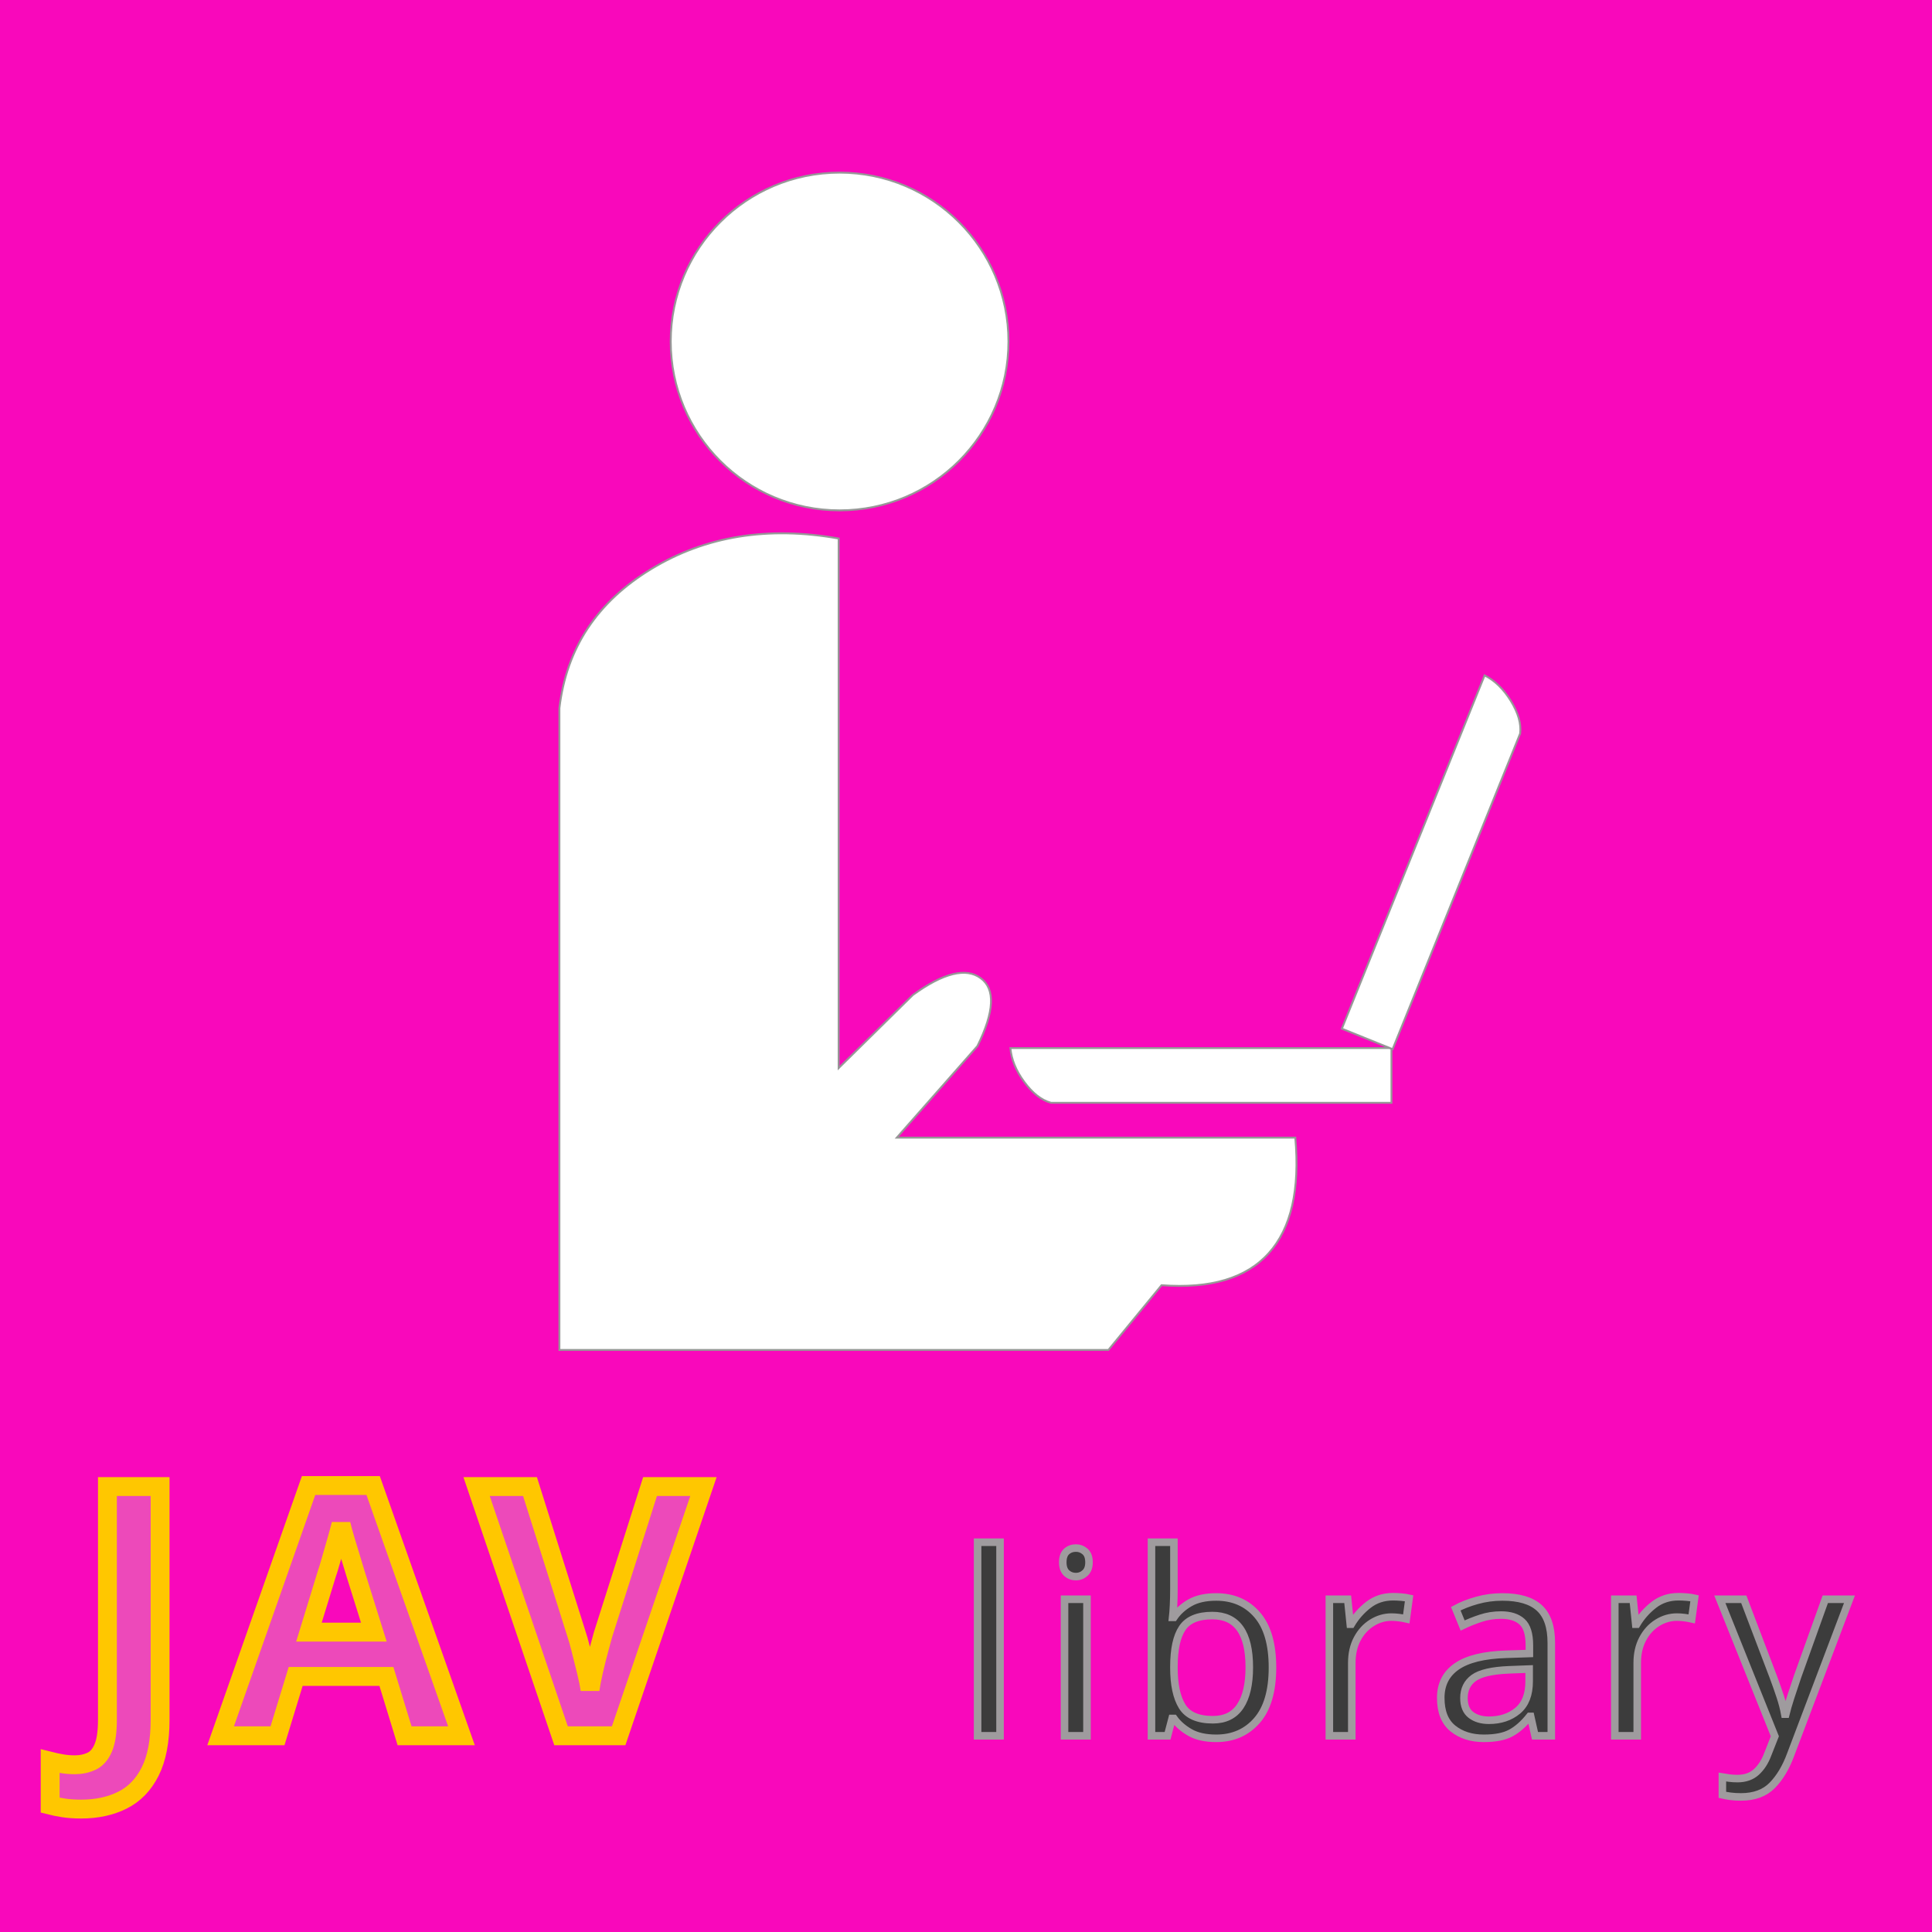
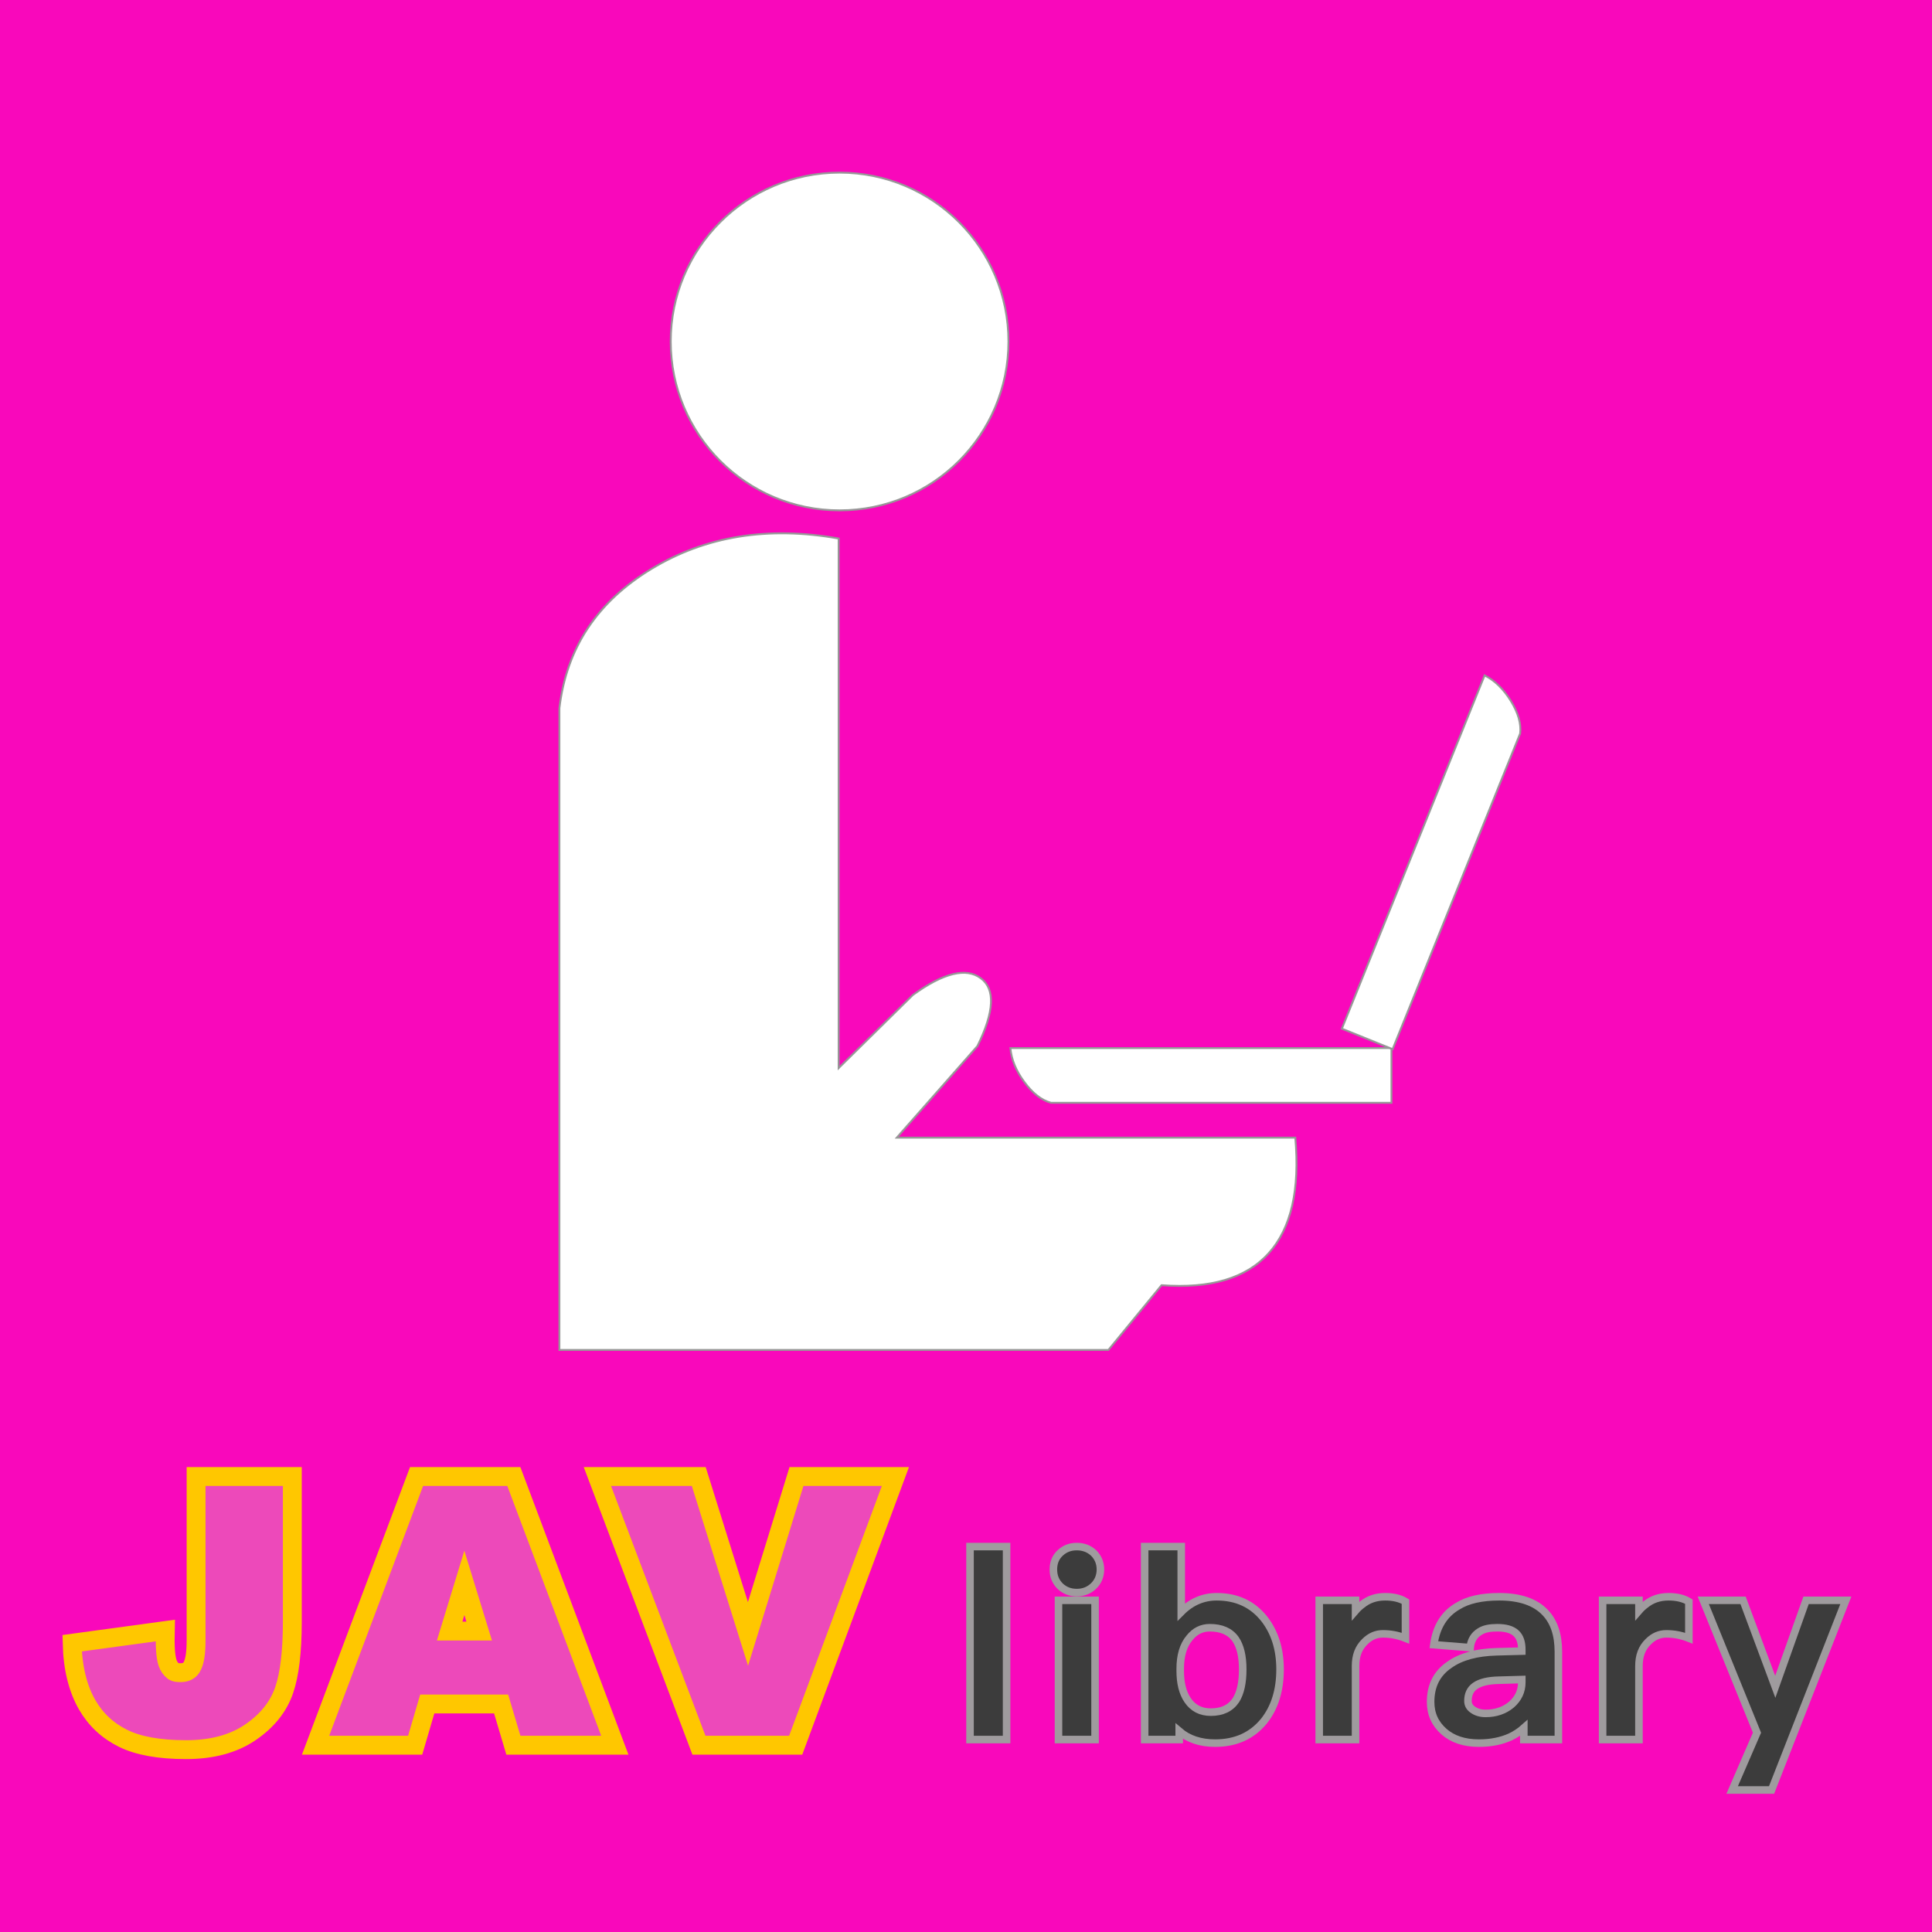
<svg xmlns="http://www.w3.org/2000/svg" width="1024px" height="1024px" viewBox="0 0 1024 1024" version="1.1">
  <g id="ICON-新版方图标" stroke="none" stroke-width="1" fill="none" fill-rule="evenodd">
    <g id="Jav.library">
      <rect id="蒙版路径" fill="#F908BB" x="0" y="0" width="1024" height="1024" />
-       <g id="编组" transform="translate(39.5, 716)">
-         <text id="library" stroke="#9F9B9E" stroke-width="4" font-family="PingFangSC-Semibold, PingFang SC" font-size="135" font-weight="500" letter-spacing="11.25" fill="#3C3C3C">
-           <tspan x="467.178" y="204">library</tspan>
-         </text>
-         <text id="JAV" stroke="#FFC700" stroke-width="10" font-family="Arial-Black, Arial Black" font-size="185" font-weight="700" letter-spacing="15.417" fill="#ED49BA">
-           <tspan x="0.777" y="204">JAV</tspan>
-         </text>
+       <g id="编组" transform="translate(43.4385, 787.5732)" fill-rule="nonzero">
+         <g id="library" transform="translate(472.689, 34.1468)" fill="#3C3C3C" stroke="#9F9B9E" stroke-width="4">
+           <path d="M17.39,-2 L17.39,100.28 L-2,100.28 L-2,-2 L17.39,-2 Z" id="路径" />
+           <path d="M44.89,26.485 L64.28,26.485 L64.28,100.28 L44.89,100.28 L44.89,26.485 Z M54.585,-2 C58.098,-2 61.119,-0.858 63.51,1.373 C65.816,3.677 67.115,6.576 67.115,10.125 C67.115,13.687 65.798,16.75 63.375,19.012 C60.977,21.249 58.105,22.385 54.585,22.385 C51.065,22.385 48.193,21.249 45.795,19.012 C43.335,16.554 42.19,13.666 42.19,10.125 C42.19,6.547 43.364,3.642 45.795,1.373 C48.193,-0.864 51.065,-2 54.585,-2 Z" id="形状" />
+           <path d="M109.955,-2 L109.955,32.65 C115.354,27.227 121.681,24.595 128.745,24.595 C139.407,24.595 147.745,28.511 153.935,36.284 C159.466,43.375 162.335,52.281 162.335,63.045 C162.335,74.232 159.454,83.412 153.797,90.484 C147.466,98.253 138.863,102.17 127.935,102.17 C120.11,102.17 113.769,100.037 108.875,95.842 L108.875,100.28 L90.565,100.28 L90.565,-2 L109.955,-2 Z M125.1,41.015 C120.733,41.015 117.205,42.804 114.344,46.38 C110.964,50.385 109.415,55.913 109.415,62.775 L109.415,63.855 C109.415,70.134 110.614,75.434 113.383,79.462 C116.24,83.628 120.293,85.75 125.64,85.75 C131.591,85.75 136.054,83.683 138.935,79.389 C141.343,75.589 142.54,70.124 142.54,63.045 C142.54,56.017 141.234,50.709 138.721,47.054 C135.828,42.955 131.205,41.015 125.1,41.015 Z" id="形状" />
+           <path d="M218.025,24.595 C222.279,24.595 225.936,25.413 228.8,27.175 L228.8,46.56 C224.468,44.854 220.639,44.255 216.81,44.255 C213.277,44.255 210.11,45.573 207.289,48.394 C203.864,51.698 202.34,55.964 202.34,61.29 L202.34,100.28 L183.085,100.28 L183.085,26.485 L202.34,26.485 L202.34,31.964 C203.398,30.74 204.527,29.683 205.735,28.789 C209.185,25.959 213.227,24.595 218.025,24.595 Z" id="路径" />
+           <path d="M278.55,24.595 C289.51,24.595 297.648,27.458 302.818,32.915 C307.436,37.689 309.845,44.595 309.845,53.73 L309.845,100.28 L291.535,100.28 L291.535,94.172 C289.409,96.063 287.025,97.606 284.414,98.866 C279.684,101.017 274.146,102.17 267.75,102.17 C259.882,102.17 253.797,100.067 249.288,96.14 C244.514,91.963 242.125,86.741 242.125,80.325 C242.125,71.762 245.408,65.145 252.187,60.576 C258.118,56.357 266.42,54.038 277.147,53.756 L290.455,53.402 L290.455,52.65 C290.455,48.773 289.507,45.821 287.381,43.886 C285.182,41.885 281.842,41.015 277.47,41.015 C273.616,41.015 270.576,41.55 268.278,43.001 C265.287,44.77 263.461,47.617 263.092,51.551 L243.827,50.016 C245.101,40.557 249.354,33.716 256.476,29.595 C261.862,26.214 269.203,24.595 278.55,24.595 Z M290.455,68.478 L278.33,68.824 C272.708,68.947 268.464,69.912 265.655,71.895 C263.12,73.685 261.92,76.337 261.92,79.785 C261.92,81.581 262.634,83.067 264.225,84.26 C266.07,85.644 268.383,86.425 271.26,86.425 C276.671,86.425 281.236,84.854 284.935,81.783 C288.527,78.671 290.455,74.723 290.455,69.93 L290.455,68.478 Z" id="形状" />
+           <path d="M368.235,24.595 C372.489,24.595 376.146,25.413 379.01,27.175 L379.01,46.56 C374.678,44.854 370.849,44.255 367.02,44.255 C363.487,44.255 360.32,45.573 357.499,48.394 C354.074,51.698 352.55,55.964 352.55,61.29 L352.55,100.28 L333.295,100.28 L333.295,26.485 L352.55,26.485 L352.55,31.964 C353.608,30.74 354.737,29.683 355.945,28.789 C359.395,25.959 363.437,24.595 368.235,24.595 Z" id="路径" />
+           <path d="M407.74,26.485 L424.803,72.32 L441.119,26.485 L462.201,26.485 L422.835,127.01 L401.954,127.01 L415.116,96.635 L386.64,26.485 L407.74,26.485 Z" id="路径" />
+         </g>
+         <g id="JAV" fill="#ED49BA" stroke="#FFC700" stroke-width="10">
+           <path d="M111.501,-5 L111.501,71.995 C111.501,87.826 110.021,99.853 107.216,108.11 C104.208,116.966 98.225,124.532 89.114,130.696 C80.285,136.67 69.006,139.775 55.193,139.775 C40.849,139.775 29.781,137.712 21.912,133.842 C13.644,129.776 7.264,123.823 2.758,115.997 C-2.178,107.425 -4.894,96.572 -5.206,83.376 L44.163,76.649 C43.971,84.702 44.246,90.441 45.383,93.779 C46.006,95.611 47.041,97.108 48.517,98.247 C49.391,98.862 50.675,98.972 52.212,98.972 C54.787,98.972 56.811,98.181 58.05,96.208 C59.858,93.332 60.491,88.411 60.491,81.66 L60.491,-5 L111.501,-5 Z" id="路径" />
+           <path d="M228.901,-5 L282.432,137.427 L228.665,137.427 L222.161,115.566 L183.023,115.566 L176.609,137.427 L123.821,137.427 L177.352,-5 L228.901,-5 Z M202.69,51.391 L194.887,76.931 L210.541,76.931 L202.69,51.391 Z" id="形状" />
+           <path d="M326.913,-5 L353.011,78.435 L378.714,-5 L431.147,-5 L378.295,137.427 L327.009,137.427 L273.186,-5 L326.913,-5 Z" id="路径" />
+         </g>
      </g>
      <g id="编组" transform="translate(296, 91)" fill="#FFFFFF" stroke="#979797">
        <path d="M441.5,464.5 L441.5,493.5 L261.053,493.5 C255.981,492.121 251.244,488.392 246.818,482.353 C242.482,476.437 240.05,470.487 239.539,464.5 L441.5,464.5 Z" id="矩形" />
        <path d="M567.5,351.5 L567.5,380.5 L387.053,380.5 C381.981,379.121 377.244,375.392 372.818,369.353 C368.482,363.437 366.05,357.487 365.539,351.5 L567.5,351.5 Z" id="矩形" transform="translate(466.5, 366) scale(-1, 1) rotate(68) translate(-466.5, -366)" />
        <path d="M49.248,210.543 C77.96,193.139 111.045,187.77 148.5,194.419 L148.5,475.117 L187.824,436.368 C195.939,430.486 203.018,426.8 209.065,425.328 C214.996,423.885 219.92,424.582 223.825,427.473 C227.714,430.352 229.496,434.762 229.227,440.671 C228.953,446.717 226.55,454.31 222.04,463.453 L179.311,511.978 L390.531,511.978 C392.986,539.566 388.326,559.981 376.469,573.187 C364.52,586.496 345.561,592.132 319.636,590.185 L291.47,624.5 L0.5,624.5 L0.5,284.346 C4.23,252.577 20.483,227.979 49.248,210.543 Z" id="矩形" />
        <circle id="椭圆形" cx="149" cy="90" r="89.5" />
      </g>
    </g>
  </g>
</svg>
